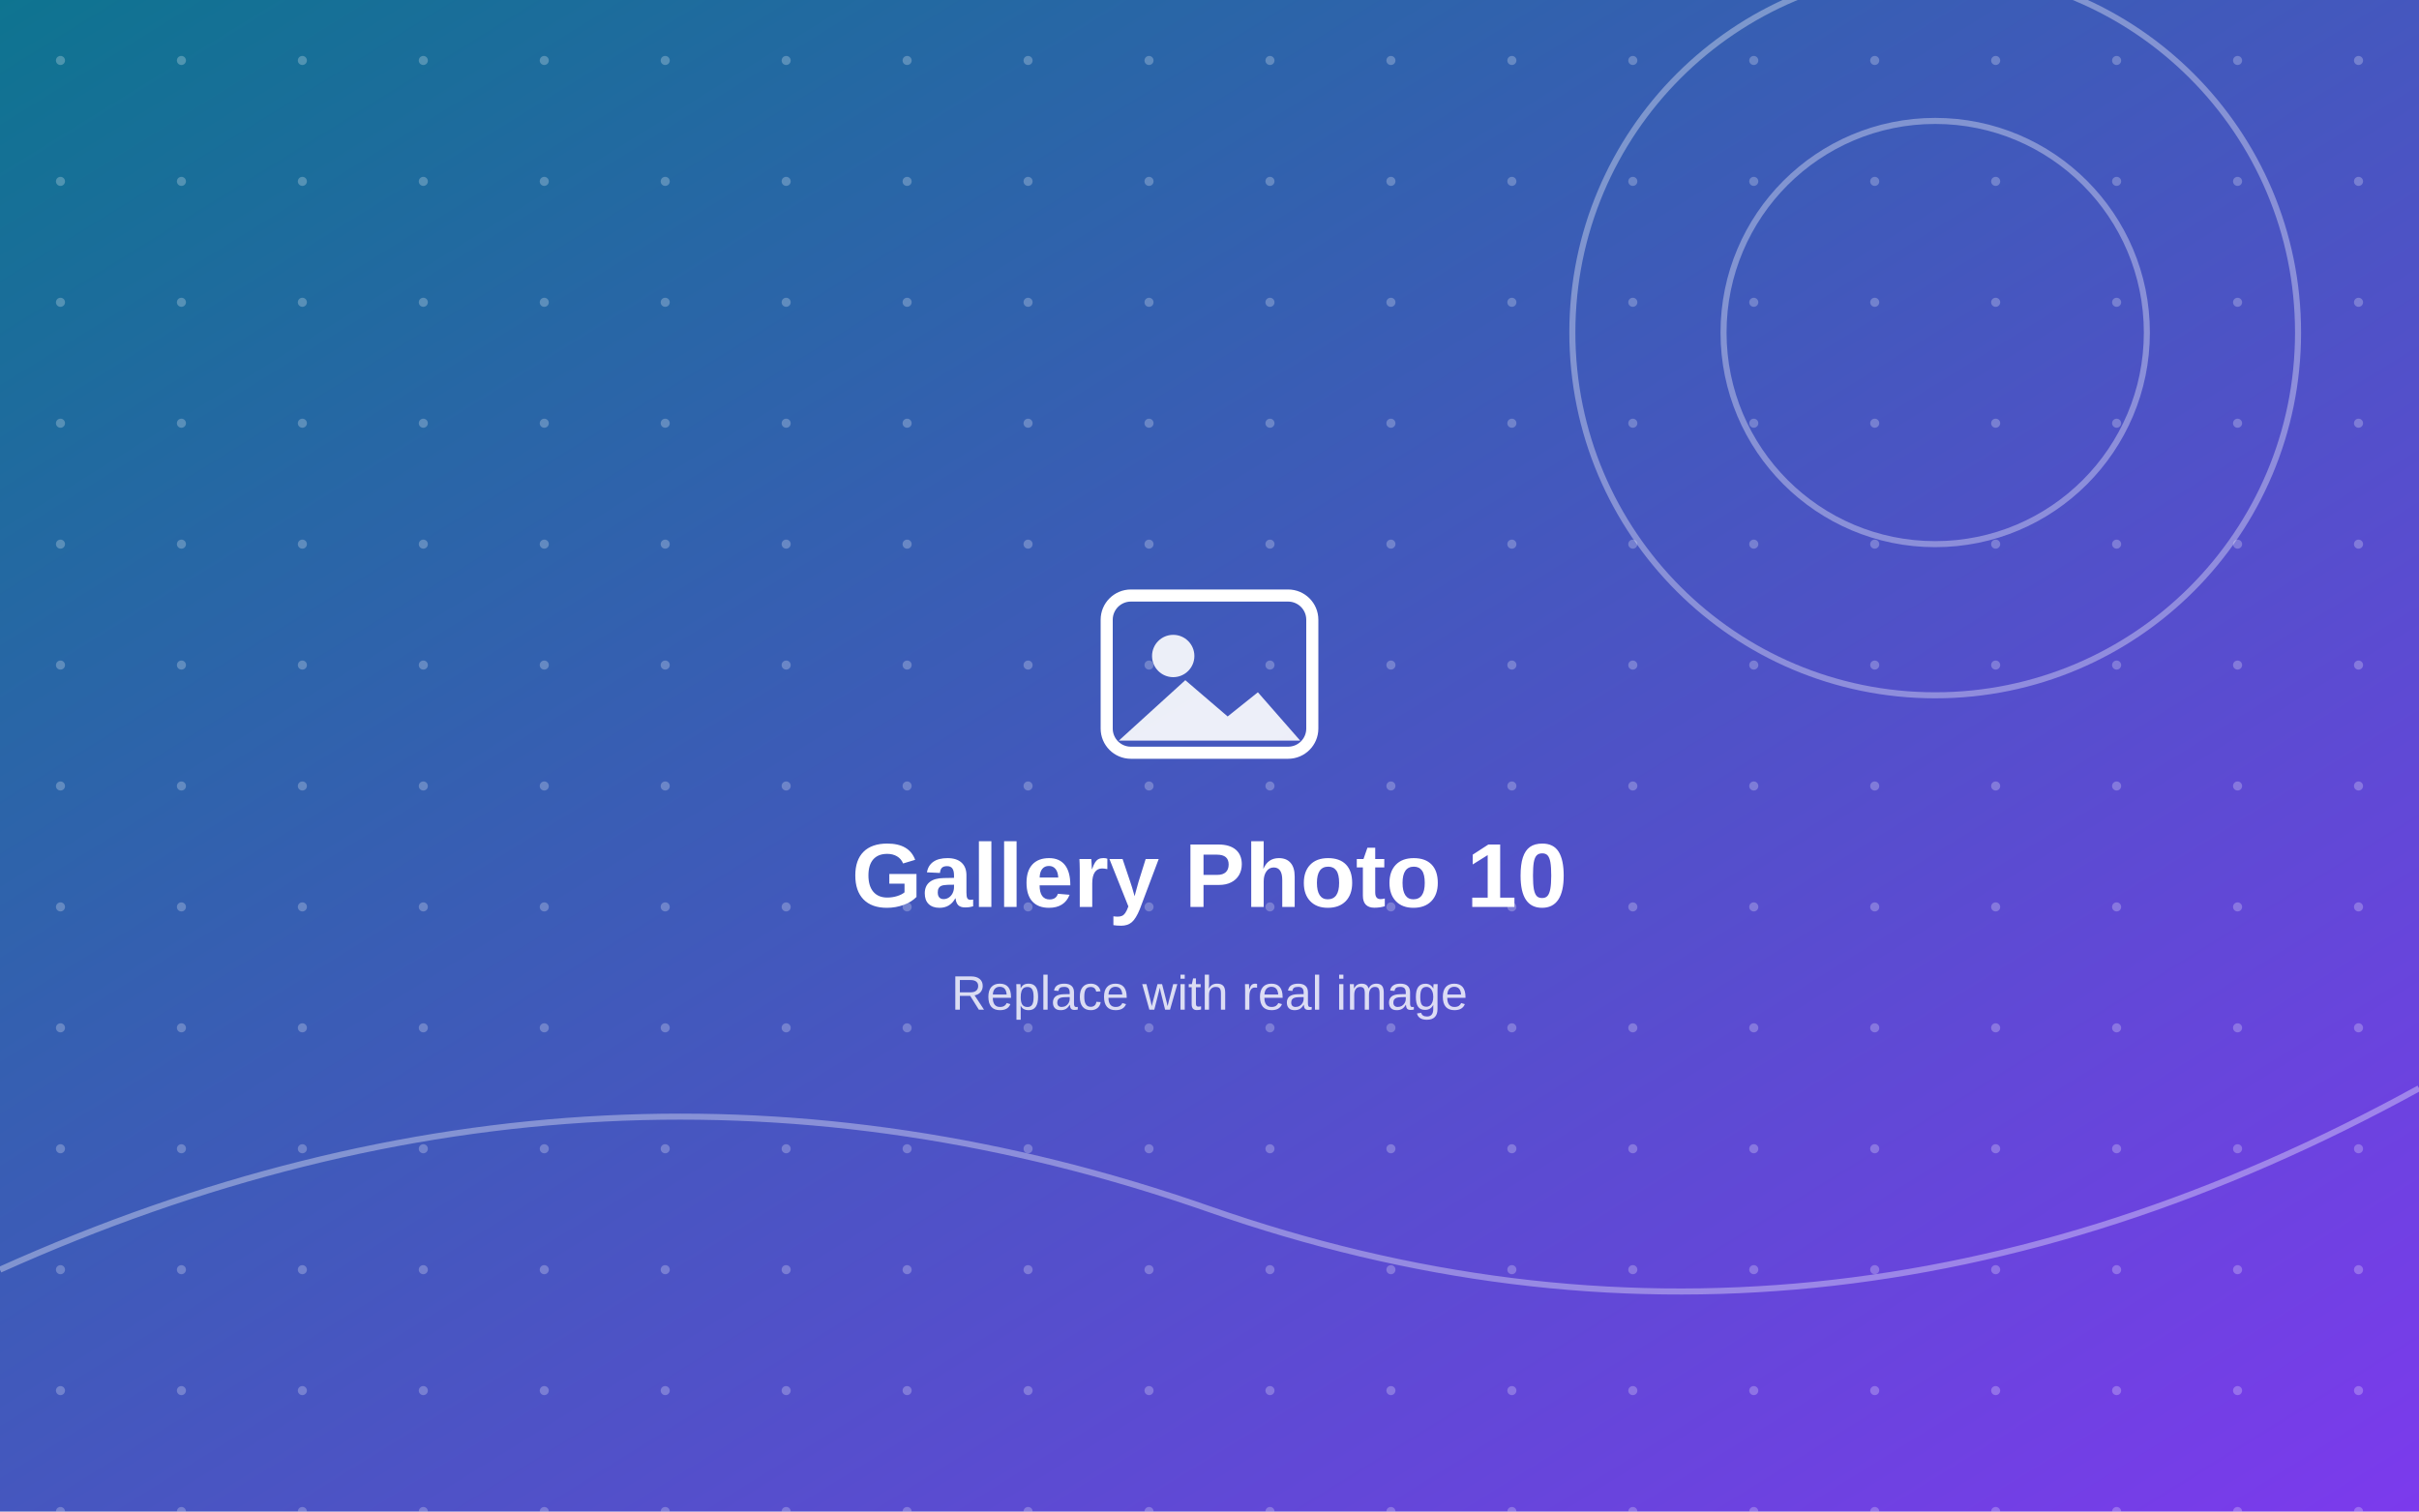
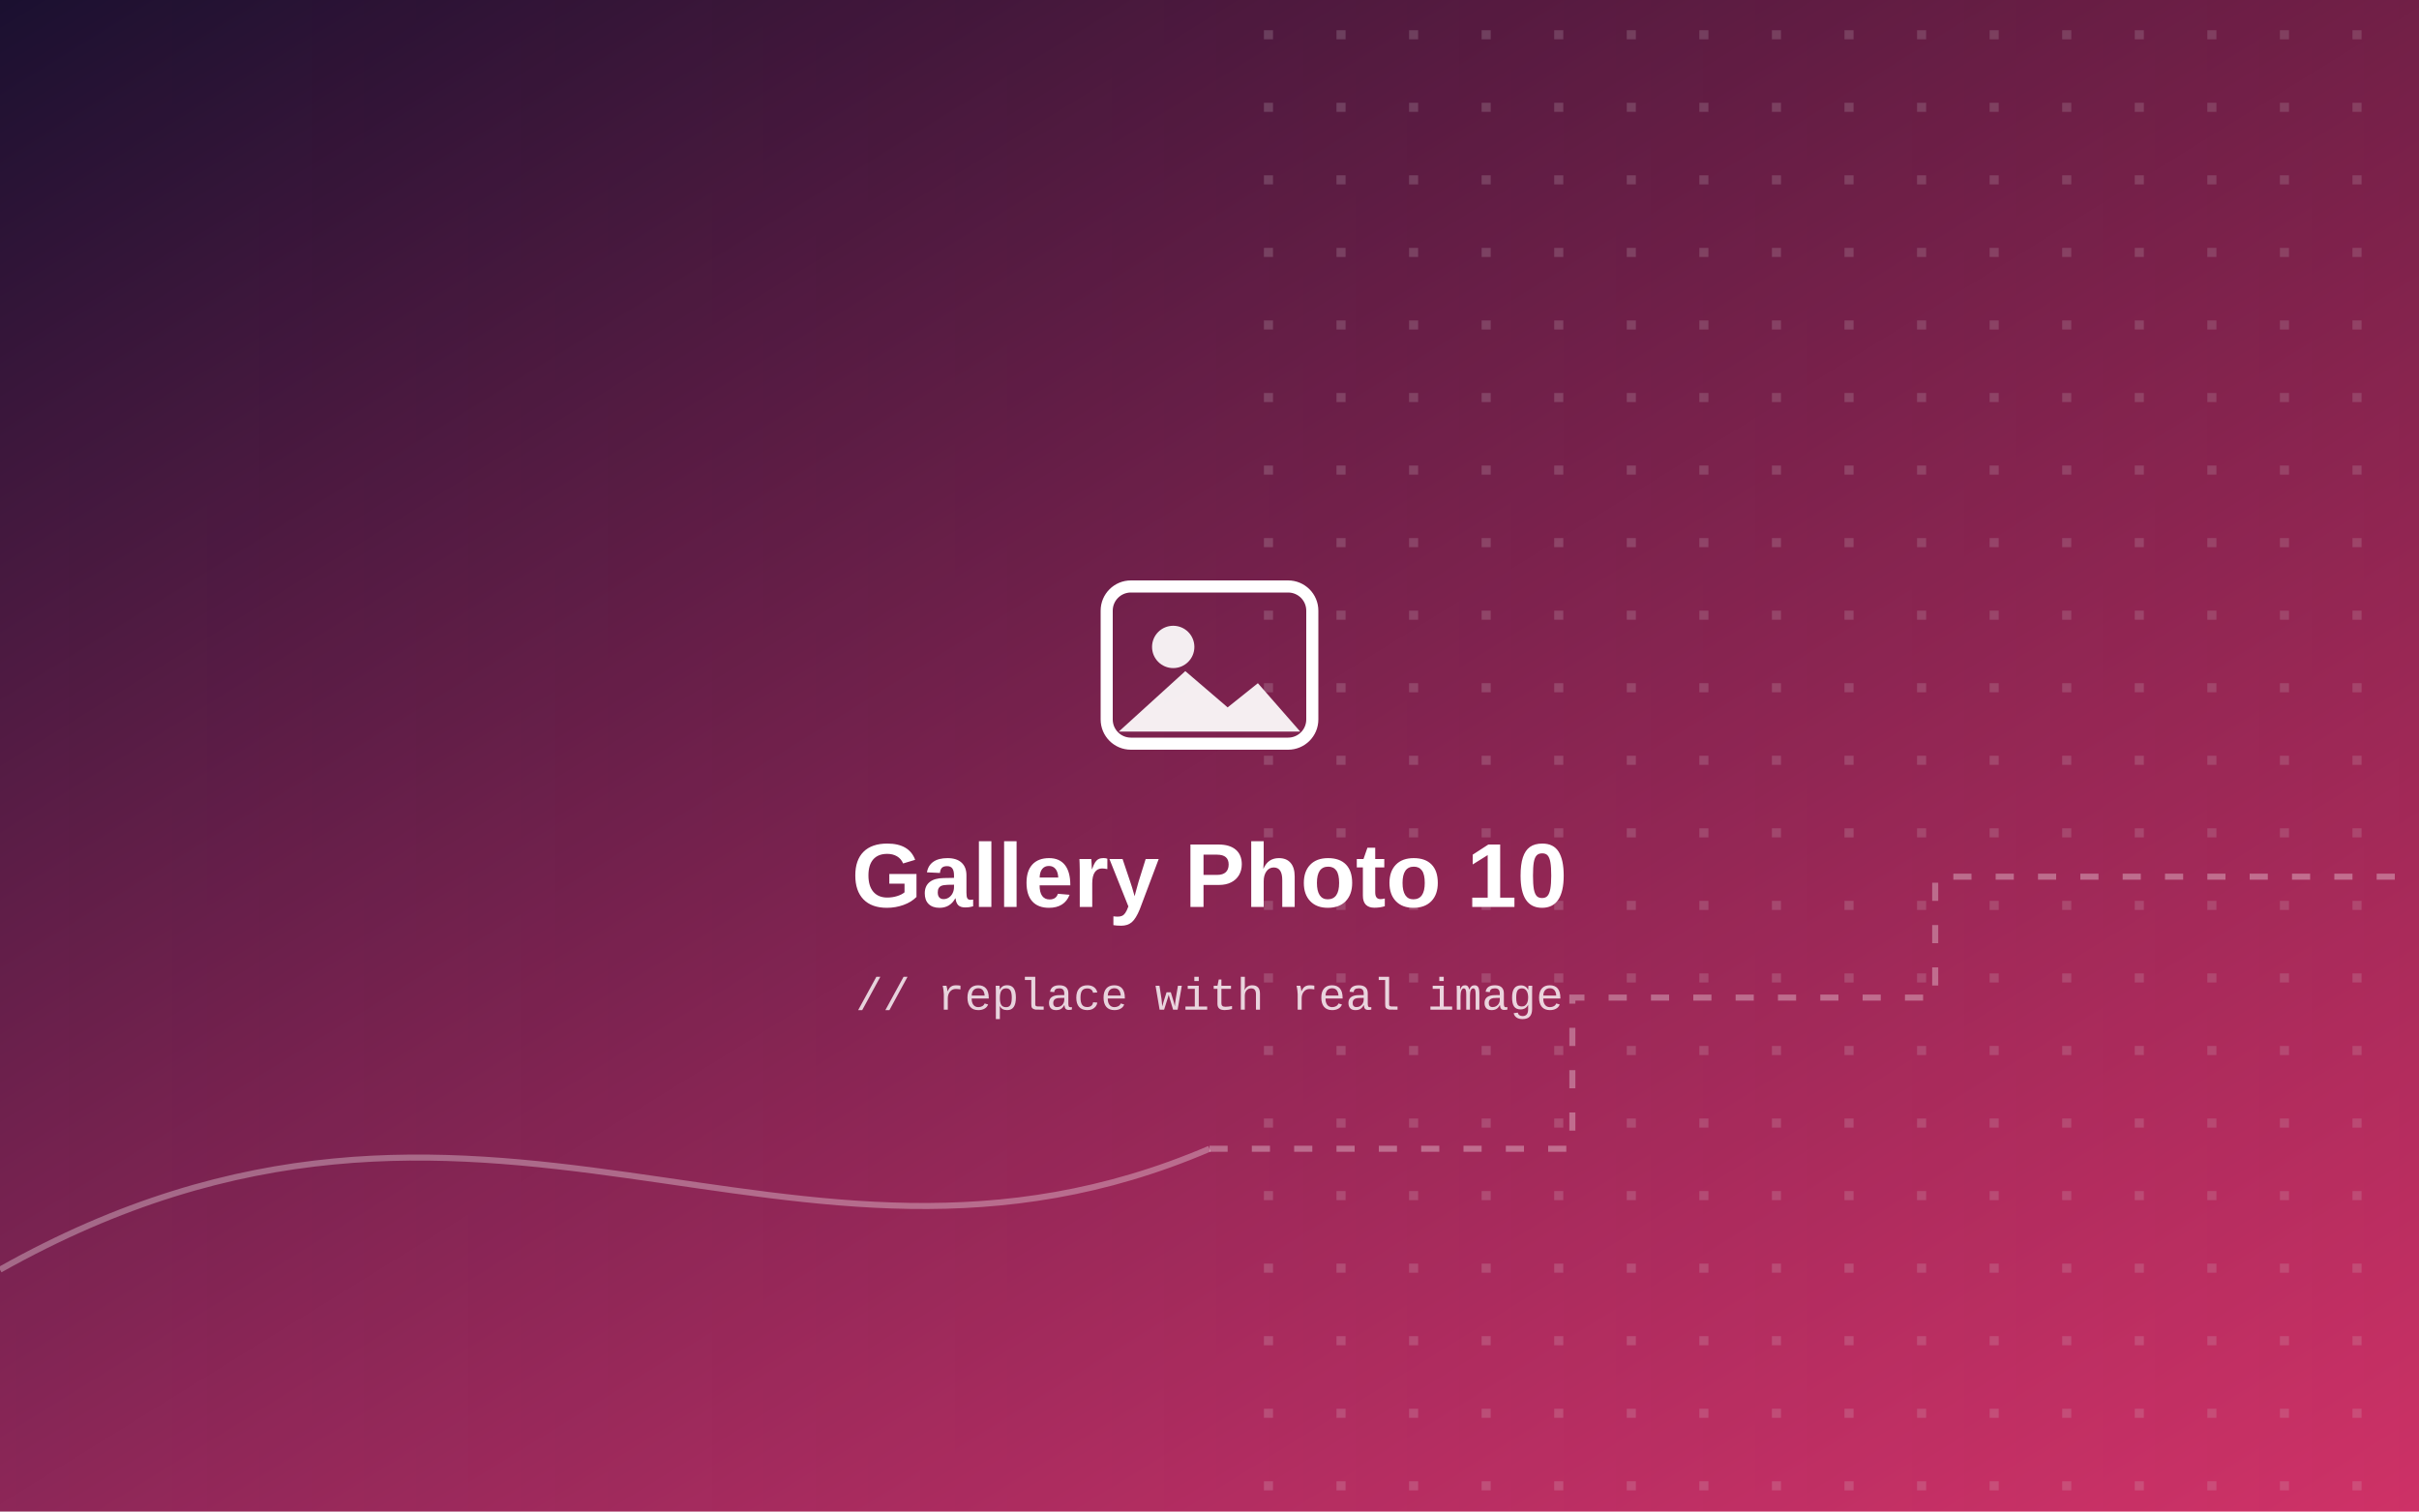
<svg xmlns="http://www.w3.org/2000/svg" viewBox="0 0 800 500" preserveAspectRatio="xMidYMid slice">
  <defs>
    <linearGradient id="g" x1="0" y1="0" x2="1" y2="1">
-       <stop offset="0" stop-color="#0e7490" />
-       <stop offset="1" stop-color="#7c3aed" />
+       <stop offset="0" stop-color="#1a1030" />
+       <stop offset="1" stop-color="#ff3d7f" />
    </linearGradient>
-     <pattern id="p" width="40" height="40" patternUnits="userSpaceOnUse">
-       <circle cx="20" cy="20" r="1.5" fill="#fff" opacity=".25" />
+     <pattern id="p" width="24" height="24" patternUnits="userSpaceOnUse">
+       <rect x="10" y="10" width="3" height="3" fill="#fff" opacity=".18" />
    </pattern>
+     <linearGradient id="f" x1="0" y1="0" x2="1" y2="0">
+       <stop offset="0" stop-color="#000" stop-opacity="0" />
+       <stop offset="1" stop-color="#000" stop-opacity=".55" />
+     </linearGradient>
  </defs>
  <rect width="800" height="500" fill="url(#g)" />
-   <rect width="800" height="500" fill="url(#p)" />
-   <g fill="none" stroke="#fff" stroke-opacity=".35" stroke-width="2">
-     <circle cx="640" cy="110" r="70" />
-     <circle cx="640" cy="110" r="120" />
-     <path d="M0 420 Q200 330 400 400 T800 360" />
+   <rect x="400" width="400" height="500" fill="url(#p)" />
+   <rect width="800" height="500" fill="url(#f)" opacity=".35" />
+   <g fill="none" stroke="#fff" stroke-opacity=".32" stroke-width="2">
+     <path d="M0 420 C 160 330, 260 440, 400 380" />
+     <path d="M400 380 H 520 V 330 H 640 V 290 H 800" stroke-dasharray="6 8" />
  </g>
-   <g transform="translate(400 225)" fill="#fff" fill-opacity=".9">
+   <g transform="translate(400 222)" fill="#fff" fill-opacity=".92">
    <rect x="-34" y="-28" width="68" height="52" rx="8" fill="none" stroke="#fff" stroke-width="4" />
    <circle cx="-12" cy="-8" r="7" />
    <path d="M-30 20 L-8 0 L6 12 L16 4 L30 20 Z" />
  </g>
  <text x="400" y="300" text-anchor="middle" font-family="Arial, sans-serif" font-size="30" font-weight="700" fill="#fff">Gallery Photo 10</text>
-   <text x="400" y="334" text-anchor="middle" font-family="Arial, sans-serif" font-size="16" fill="#fff" fill-opacity=".8">Replace with real image</text>
+   <text x="400" y="334" text-anchor="middle" font-family="Courier New, monospace" font-size="15" fill="#fff" fill-opacity=".8">// replace with real image</text>
</svg>
